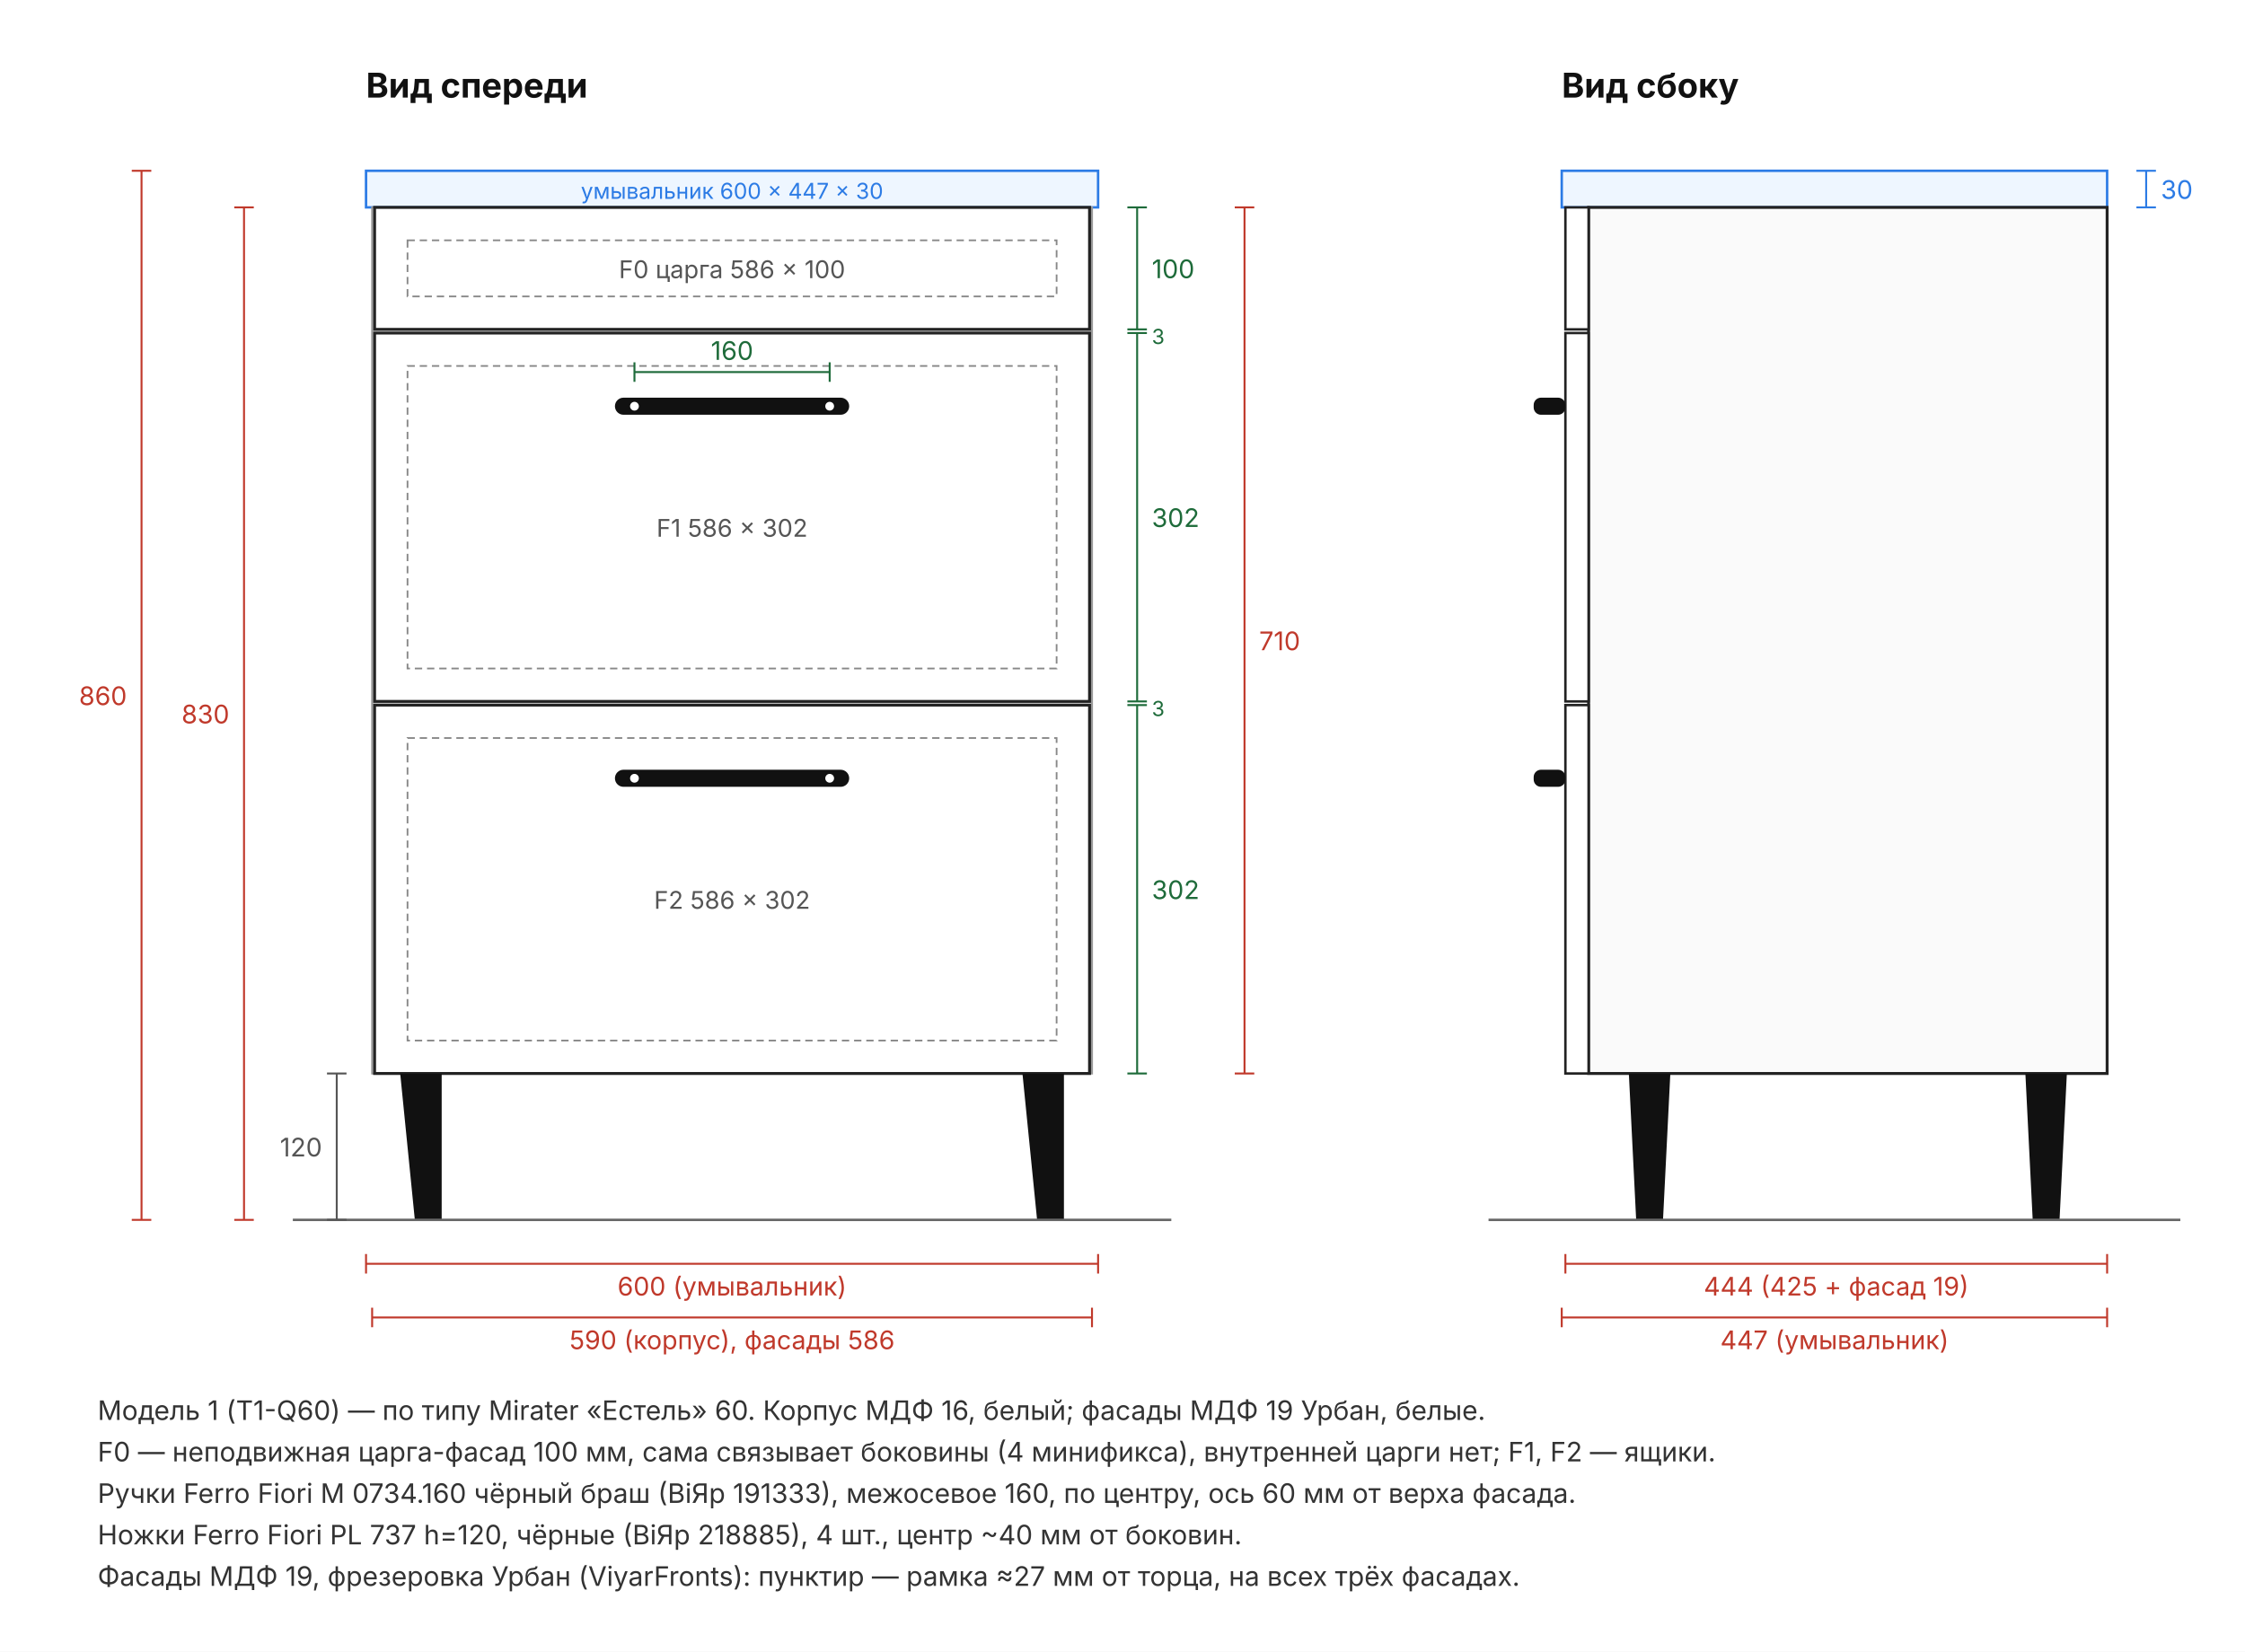
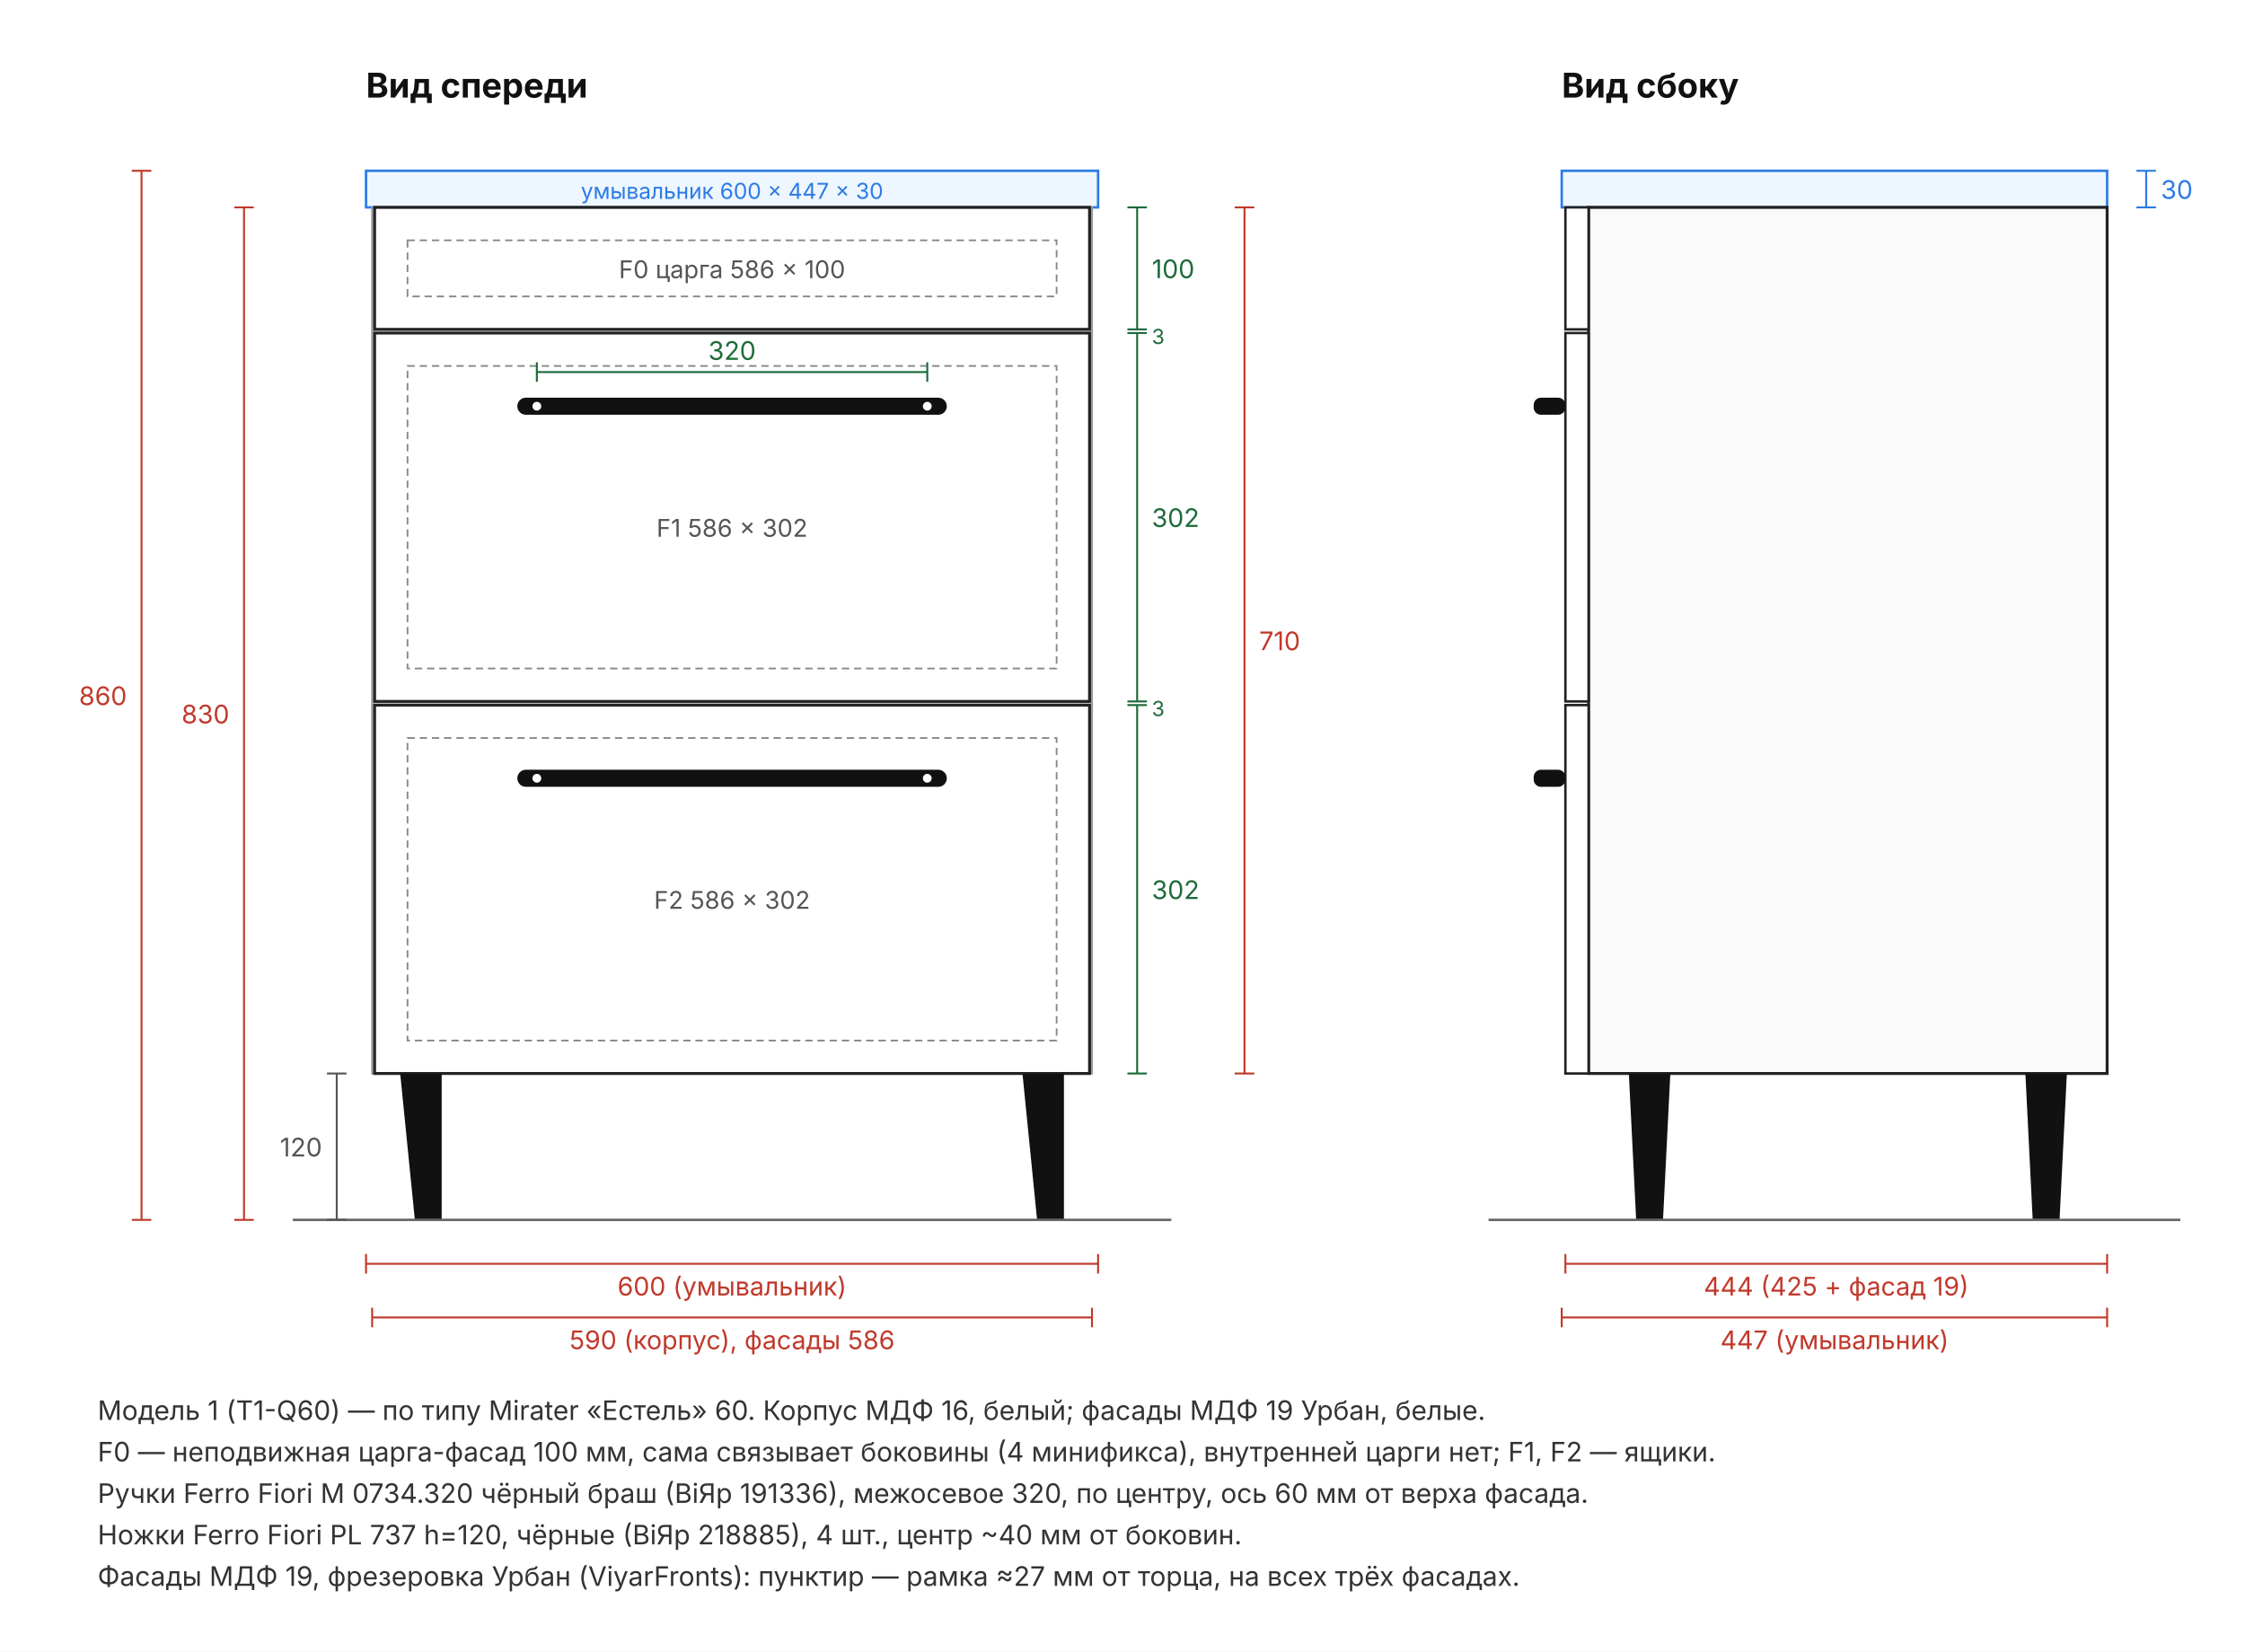
<svg xmlns="http://www.w3.org/2000/svg" viewBox="0 0 920 677" font-family="Inter,Arial,sans-serif">
  <rect width="100%" height="100%" fill="#ffffff" />
  <text x="150.0" y="40.0" font-size="14" text-anchor="start" fill="#111" font-weight="bold">Вид спереди</text>
  <rect x="150.0" y="70.0" width="300.0" height="15.0" fill="#eef6ff" stroke="#2c7be5" stroke-width="1" />
  <text x="300.0" y="81.5" font-size="9" text-anchor="middle" fill="#2c7be5" font-weight="normal">умывальник 600 × 447 × 30</text>
  <rect x="152.5" y="85.0" width="295.0" height="355.0" fill="#fafafa" stroke="#999" stroke-width="0.8" />
  <rect x="153.5" y="85.0" width="293.0" height="50.0" fill="#ffffff" stroke="#222" stroke-width="1.2" />
  <rect x="167.0" y="98.5" width="266.0" height="23.0" fill="none" stroke="#888" stroke-width="0.7" stroke-dasharray="3 2" />
  <text x="300.0" y="114.0" font-size="10" text-anchor="middle" fill="#555" font-weight="normal">F0 царга 586 × 100</text>
  <rect x="153.5" y="136.5" width="293.0" height="151.0" fill="#ffffff" stroke="#222" stroke-width="1.2" />
  <rect x="167.0" y="150.0" width="266.0" height="124.0" fill="none" stroke="#888" stroke-width="0.7" stroke-dasharray="3 2" />
-   <rect x="252.0" y="163.0" width="96.0" height="7" rx="3.5" fill="#111" />
-   <circle cx="260.0" cy="166.5" r="1.8" fill="#fff" />
-   <circle cx="340.0" cy="166.5" r="1.8" fill="#fff" />
+   <rect x="212.0" y="163.0" width="176.0" height="7" rx="3.5" fill="#111" />
+   <circle cx="220.0" cy="166.5" r="1.8" fill="#fff" />
+   <circle cx="380.0" cy="166.5" r="1.8" fill="#fff" />
  <text x="300.0" y="220.0" font-size="10" text-anchor="middle" fill="#555" font-weight="normal">F1 586 × 302</text>
  <rect x="153.5" y="289.0" width="293.0" height="151.0" fill="#ffffff" stroke="#222" stroke-width="1.2" />
  <rect x="167.0" y="302.5" width="266.0" height="124.0" fill="none" stroke="#888" stroke-width="0.7" stroke-dasharray="3 2" />
-   <rect x="252.0" y="315.5" width="96.0" height="7" rx="3.5" fill="#111" />
-   <circle cx="260.0" cy="319.0" r="1.8" fill="#fff" />
-   <circle cx="340.0" cy="319.0" r="1.8" fill="#fff" />
+   <rect x="212.0" y="315.5" width="176.0" height="7" rx="3.5" fill="#111" />
+   <circle cx="220.0" cy="319.0" r="1.8" fill="#fff" />
+   <circle cx="380.0" cy="319.0" r="1.8" fill="#fff" />
  <text x="300.0" y="372.5" font-size="10" text-anchor="middle" fill="#555" font-weight="normal">F2 586 × 302</text>
  <polygon points="164.0,440.0 181.0,440.0 181.0,500.0 170.0,500.0" fill="#111" />
  <polygon points="419.0,440.0 436.0,440.0 436.0,500.0 425.0,500.0" fill="#111" />
  <line x1="120.0" y1="500.0" x2="480.0" y2="500.0" stroke="#666" stroke-width="1" />
  <path d="M120 500.0 l 0 0" />
  <line x1="138.0" y1="440.0" x2="138.0" y2="500.0" stroke="#555" stroke-width="0.8" />
  <line x1="134.0" y1="440.0" x2="142.0" y2="440.0" stroke="#555" stroke-width="0.8" />
  <line x1="134.0" y1="500.0" x2="142.0" y2="500.0" stroke="#555" stroke-width="0.8" />
  <text x="132.0" y="474.0" font-size="10.5" text-anchor="end" fill="#555" font-weight="normal">120</text>
  <line x1="100.0" y1="85.0" x2="100.0" y2="500.0" stroke="#c0392b" stroke-width="0.8" />
  <line x1="96.0" y1="85.0" x2="104.0" y2="85.0" stroke="#c0392b" stroke-width="0.8" />
  <line x1="96.0" y1="500.0" x2="104.0" y2="500.0" stroke="#c0392b" stroke-width="0.8" />
  <text x="94.0" y="296.5" font-size="10.5" text-anchor="end" fill="#c0392b" font-weight="normal">830</text>
  <line x1="58.0" y1="70.0" x2="58.0" y2="500.0" stroke="#c0392b" stroke-width="0.8" />
  <line x1="54.0" y1="70.0" x2="62.0" y2="70.0" stroke="#c0392b" stroke-width="0.8" />
  <line x1="54.0" y1="500.0" x2="62.0" y2="500.0" stroke="#c0392b" stroke-width="0.8" />
  <text x="52.0" y="289.0" font-size="10.5" text-anchor="end" fill="#c0392b" font-weight="normal">860</text>
  <line x1="466.0" y1="85.0" x2="466.0" y2="135.0" stroke="#1e6b3a" stroke-width="0.8" />
  <line x1="462.0" y1="85.0" x2="470.0" y2="85.0" stroke="#1e6b3a" stroke-width="0.8" />
  <line x1="462.0" y1="135.0" x2="470.0" y2="135.0" stroke="#1e6b3a" stroke-width="0.8" />
  <text x="472.0" y="114.0" font-size="10.5" text-anchor="start" fill="#1e6b3a" font-weight="normal">100</text>
  <text x="472.0" y="141.0" font-size="8.5" text-anchor="start" fill="#1e6b3a" font-weight="normal">3</text>
  <line x1="466.0" y1="136.5" x2="466.0" y2="287.5" stroke="#1e6b3a" stroke-width="0.8" />
  <line x1="462.0" y1="136.5" x2="470.0" y2="136.5" stroke="#1e6b3a" stroke-width="0.8" />
  <line x1="462.0" y1="287.5" x2="470.0" y2="287.5" stroke="#1e6b3a" stroke-width="0.8" />
  <text x="472.0" y="216.0" font-size="10.5" text-anchor="start" fill="#1e6b3a" font-weight="normal">302</text>
  <text x="472.0" y="293.5" font-size="8.5" text-anchor="start" fill="#1e6b3a" font-weight="normal">3</text>
  <line x1="466.0" y1="289.0" x2="466.0" y2="440.0" stroke="#1e6b3a" stroke-width="0.8" />
  <line x1="462.0" y1="289.0" x2="470.0" y2="289.0" stroke="#1e6b3a" stroke-width="0.8" />
  <line x1="462.0" y1="440.0" x2="470.0" y2="440.0" stroke="#1e6b3a" stroke-width="0.8" />
  <text x="472.0" y="368.5" font-size="10.5" text-anchor="start" fill="#1e6b3a" font-weight="normal">302</text>
  <line x1="510.0" y1="85.0" x2="510.0" y2="440.0" stroke="#c0392b" stroke-width="0.8" />
  <line x1="506.0" y1="85.0" x2="514.0" y2="85.0" stroke="#c0392b" stroke-width="0.8" />
  <line x1="506.0" y1="440.0" x2="514.0" y2="440.0" stroke="#c0392b" stroke-width="0.8" />
  <text x="516.0" y="266.5" font-size="10.5" text-anchor="start" fill="#c0392b" font-weight="normal">710</text>
  <line x1="576.0" y1="85.0" x2="576.0" y2="166.5" stroke="#fff" stroke-width="0.8" />
  <line x1="572.0" y1="85.0" x2="580.0" y2="85.0" stroke="#fff" stroke-width="0.8" />
  <line x1="572.0" y1="166.5" x2="580.0" y2="166.5" stroke="#fff" stroke-width="0.8" />
  <text x="582.0" y="129.8" font-size="10.5" text-anchor="start" fill="#fff" font-weight="normal" />
  <line x1="150.0" y1="518.0" x2="450.0" y2="518.0" stroke="#c0392b" stroke-width="0.8" />
  <line x1="150.0" y1="514.0" x2="150.0" y2="522.0" stroke="#c0392b" stroke-width="0.8" />
  <line x1="450.0" y1="514.0" x2="450.0" y2="522.0" stroke="#c0392b" stroke-width="0.8" />
  <text x="300.0" y="531.0" font-size="10.5" text-anchor="middle" fill="#c0392b" font-weight="normal">600 (умывальник)</text>
  <line x1="152.5" y1="540.0" x2="447.5" y2="540.0" stroke="#c0392b" stroke-width="0.8" />
  <line x1="152.5" y1="536.0" x2="152.5" y2="544.0" stroke="#c0392b" stroke-width="0.8" />
  <line x1="447.5" y1="536.0" x2="447.5" y2="544.0" stroke="#c0392b" stroke-width="0.8" />
  <text x="300.0" y="553.0" font-size="10.5" text-anchor="middle" fill="#c0392b" font-weight="normal">590 (корпус), фасады 586</text>
-   <line x1="260.0" y1="152.5" x2="340.0" y2="152.5" stroke="#1e6b3a" stroke-width="0.8" />
-   <line x1="260.0" y1="148.5" x2="260.0" y2="156.5" stroke="#1e6b3a" stroke-width="0.8" />
-   <line x1="340.0" y1="148.5" x2="340.0" y2="156.5" stroke="#1e6b3a" stroke-width="0.8" />
-   <text x="300.0" y="147.5" font-size="10.5" text-anchor="middle" fill="#1e6b3a" font-weight="normal">160</text>
+   <line x1="220.0" y1="152.5" x2="380.0" y2="152.5" stroke="#1e6b3a" stroke-width="0.8" />
+   <line x1="220.0" y1="148.5" x2="220.0" y2="156.5" stroke="#1e6b3a" stroke-width="0.8" />
+   <line x1="380.0" y1="148.5" x2="380.0" y2="156.5" stroke="#1e6b3a" stroke-width="0.8" />
+   <text x="300.0" y="147.5" font-size="10.5" text-anchor="middle" fill="#1e6b3a" font-weight="normal">320</text>
  <text x="640.0" y="40.0" font-size="14" text-anchor="start" fill="#111" font-weight="bold">Вид сбоку</text>
  <rect x="640.0" y="70.0" width="223.5" height="15.0" fill="#eef6ff" stroke="#2c7be5" stroke-width="1" />
  <rect x="651.0" y="85.0" width="212.5" height="355.0" fill="#fafafa" stroke="#222" stroke-width="1.2" />
  <rect x="641.5" y="85.0" width="9.5" height="50.0" fill="#fff" stroke="#222" stroke-width="1" />
  <rect x="641.5" y="136.5" width="9.5" height="151.0" fill="#fff" stroke="#222" stroke-width="1" />
  <rect x="641.5" y="289.0" width="9.5" height="151.0" fill="#fff" stroke="#222" stroke-width="1" />
  <rect x="628.5" y="163.0" width="13.0" height="7" rx="3" fill="#111" />
  <rect x="628.5" y="315.5" width="13.0" height="7" rx="3" fill="#111" />
  <polygon points="667.5,440.0 684.5,440.0 681.5,500.0 670.5,500.0" fill="#111" />
  <polygon points="830.0,440.0 847.0,440.0 844.0,500.0 833.0,500.0" fill="#111" />
  <line x1="610.0" y1="500.0" x2="893.5" y2="500.0" stroke="#666" stroke-width="1" />
  <line x1="641.5" y1="518.0" x2="863.5" y2="518.0" stroke="#c0392b" stroke-width="0.8" />
  <line x1="641.5" y1="514.0" x2="641.5" y2="522.0" stroke="#c0392b" stroke-width="0.8" />
  <line x1="863.5" y1="514.0" x2="863.5" y2="522.0" stroke="#c0392b" stroke-width="0.8" />
  <text x="752.5" y="531.0" font-size="10.5" text-anchor="middle" fill="#c0392b" font-weight="normal">444 (425 + фасад 19)</text>
  <line x1="640.0" y1="540.0" x2="863.5" y2="540.0" stroke="#c0392b" stroke-width="0.8" />
  <line x1="640.0" y1="536.0" x2="640.0" y2="544.0" stroke="#c0392b" stroke-width="0.8" />
  <line x1="863.5" y1="536.0" x2="863.5" y2="544.0" stroke="#c0392b" stroke-width="0.8" />
  <text x="751.8" y="553.0" font-size="10.5" text-anchor="middle" fill="#c0392b" font-weight="normal">447 (умывальник)</text>
  <line x1="879.5" y1="70.0" x2="879.5" y2="85.0" stroke="#2c7be5" stroke-width="0.8" />
  <line x1="875.5" y1="70.0" x2="883.5" y2="70.0" stroke="#2c7be5" stroke-width="0.8" />
  <line x1="875.5" y1="85.0" x2="883.5" y2="85.0" stroke="#2c7be5" stroke-width="0.8" />
  <text x="885.5" y="81.5" font-size="10.5" text-anchor="start" fill="#2c7be5" font-weight="normal">30</text>
  <text x="40.0" y="582.0" font-size="11" text-anchor="start" fill="#333" font-weight="normal">Модель 1 (T1-Q60) — по типу Mirater «Естель» 60. Корпус МДФ 16, белый; фасады МДФ 19 Урбан, белые.</text>
  <text x="40.0" y="599.0" font-size="11" text-anchor="start" fill="#333" font-weight="normal">F0 — неподвижная царга-фасад 100 мм, сама связывает боковины (4 минификса), внутренней царги нет; F1, F2 — ящики.</text>
-   <text x="40.0" y="616.0" font-size="11" text-anchor="start" fill="#333" font-weight="normal">Ручки Ferro Fiori M 0734.160 чёрный браш (ВіЯр 191333), межосевое 160, по центру, ось 60 мм от верха фасада.</text>
+   <text x="40.0" y="616.0" font-size="11" text-anchor="start" fill="#333" font-weight="normal">Ручки Ferro Fiori M 0734.320 чёрный браш (ВіЯр 191336), межосевое 320, по центру, ось 60 мм от верха фасада.</text>
  <text x="40.0" y="633.0" font-size="11" text-anchor="start" fill="#333" font-weight="normal">Ножки Ferro Fiori PL 737 h=120, чёрные (ВіЯр 218885), 4 шт., центр ~40 мм от боковин.</text>
  <text x="40.0" y="650.0" font-size="11" text-anchor="start" fill="#333" font-weight="normal">Фасады МДФ 19, фрезеровка Урбан (ViyarFronts): пунктир — рамка ≈27 мм от торца, на всех трёх фасадах.</text>
</svg>
